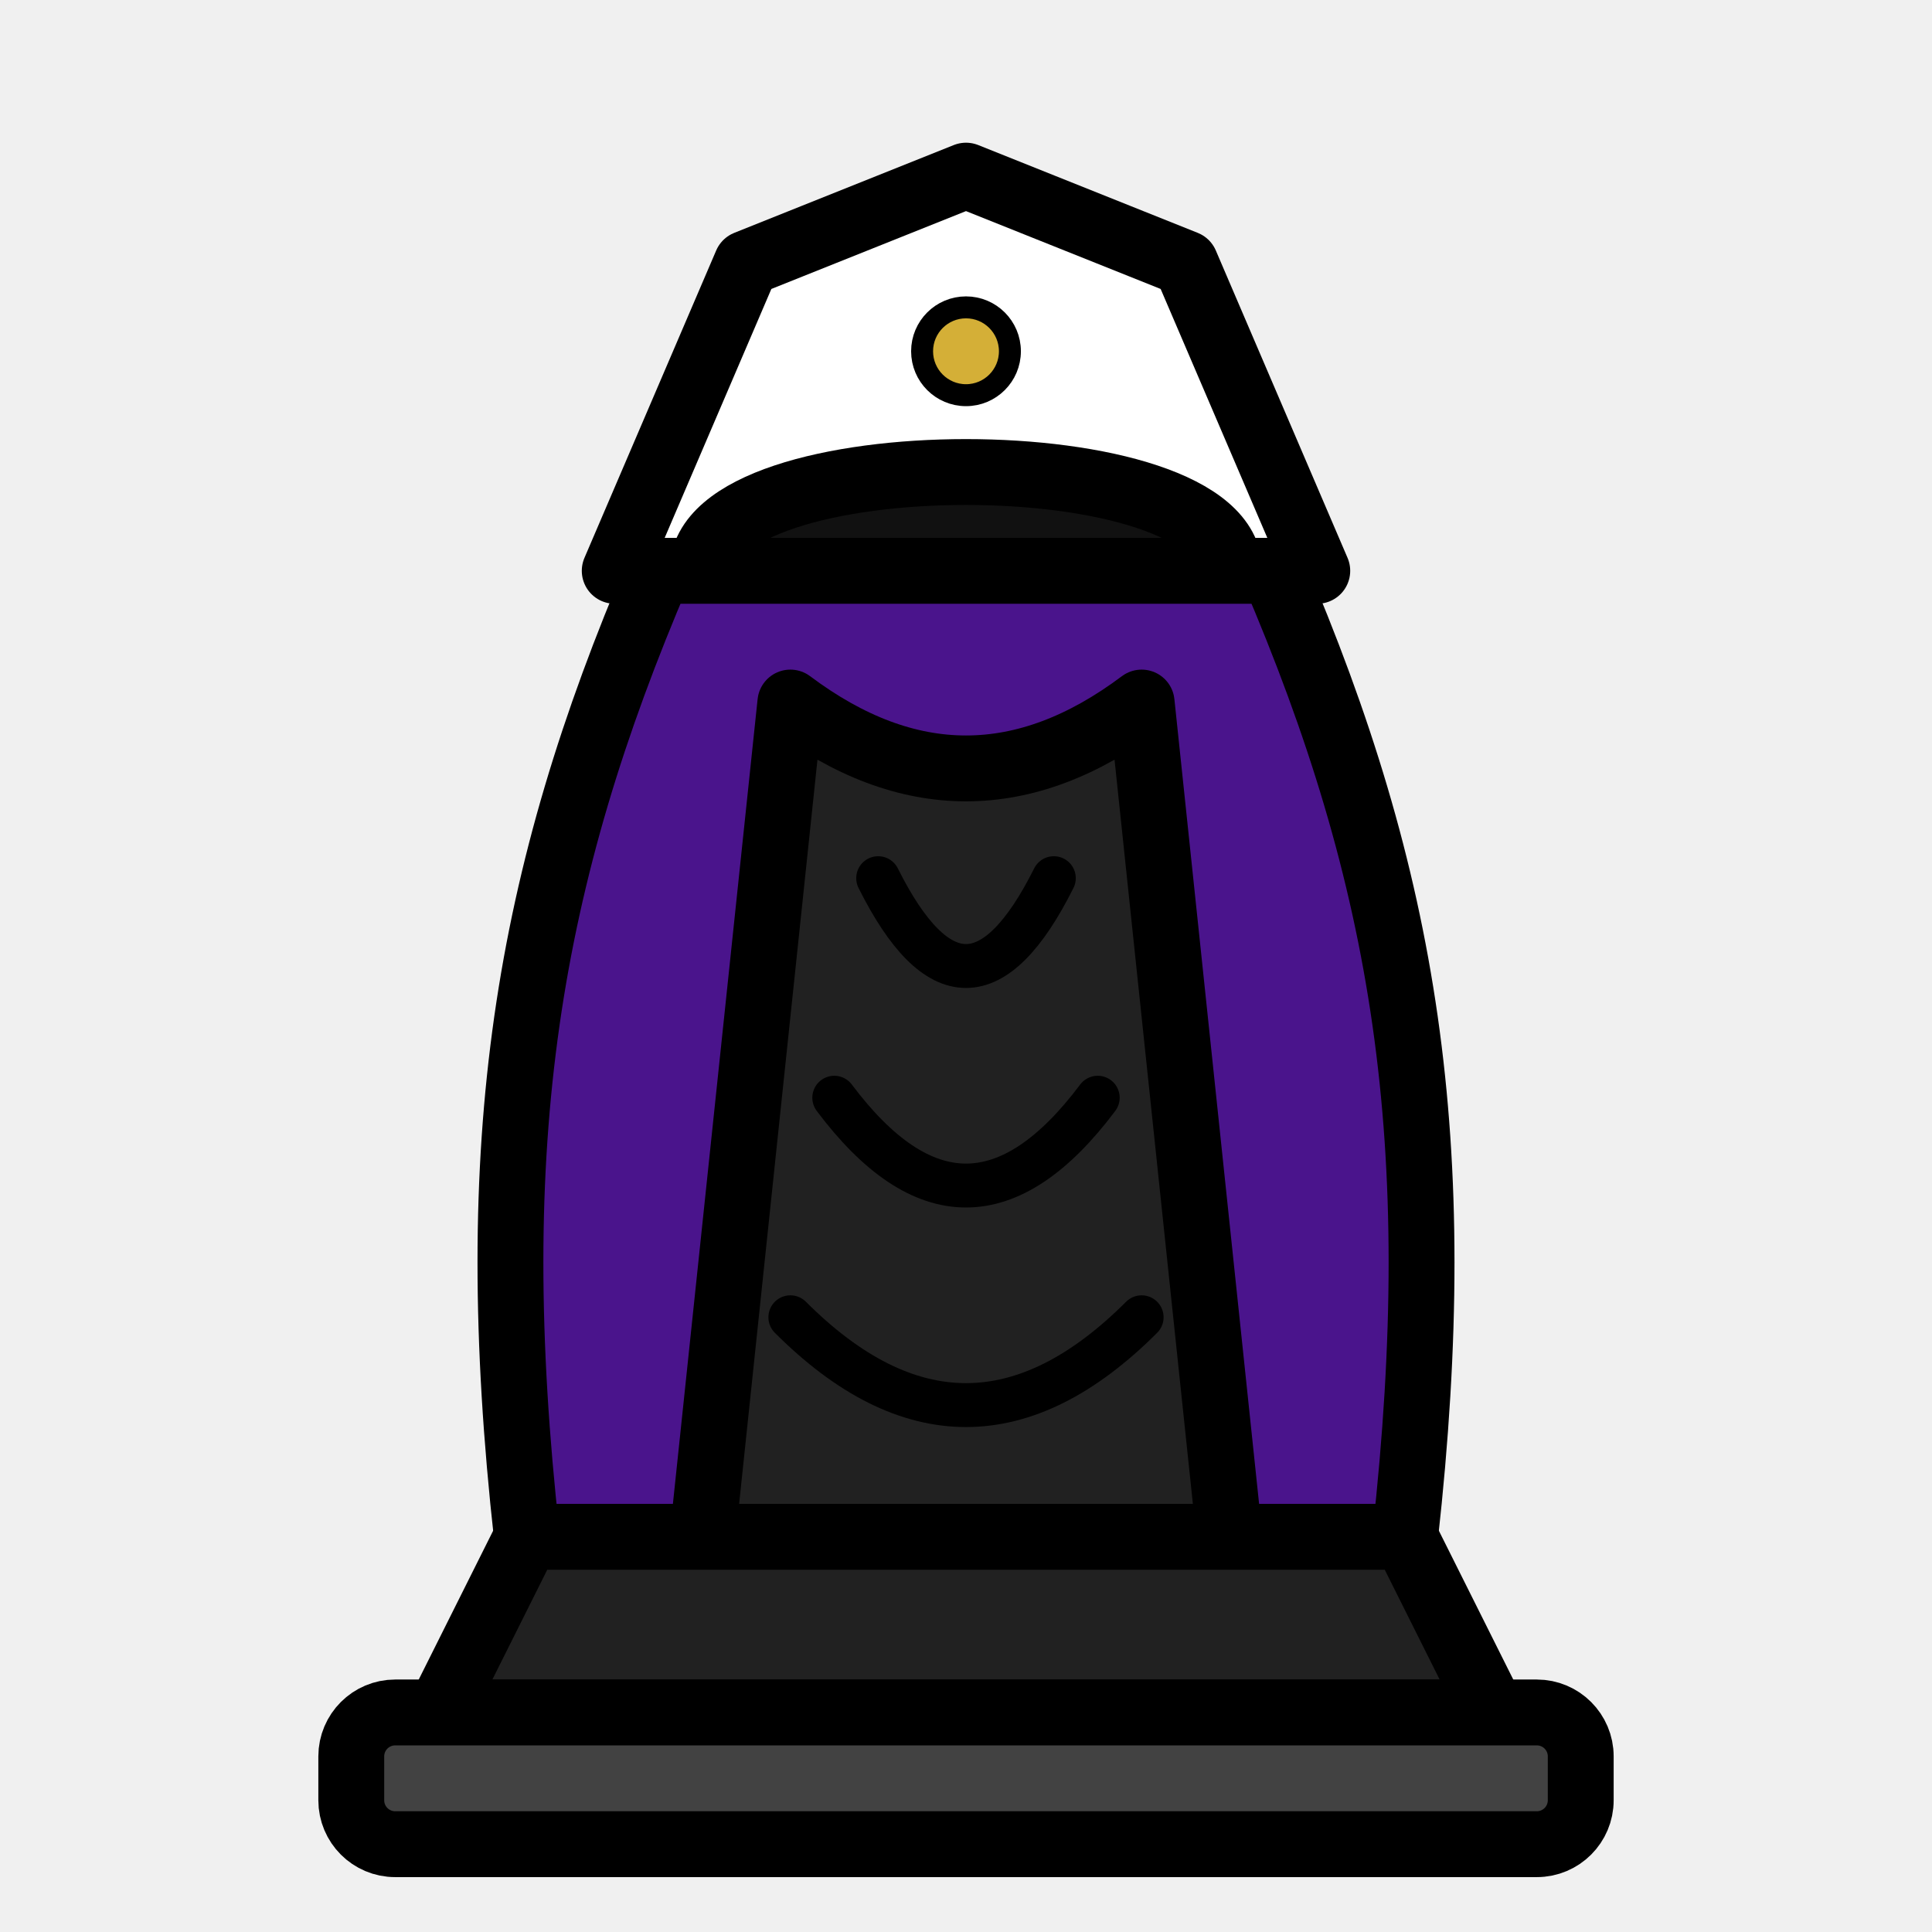
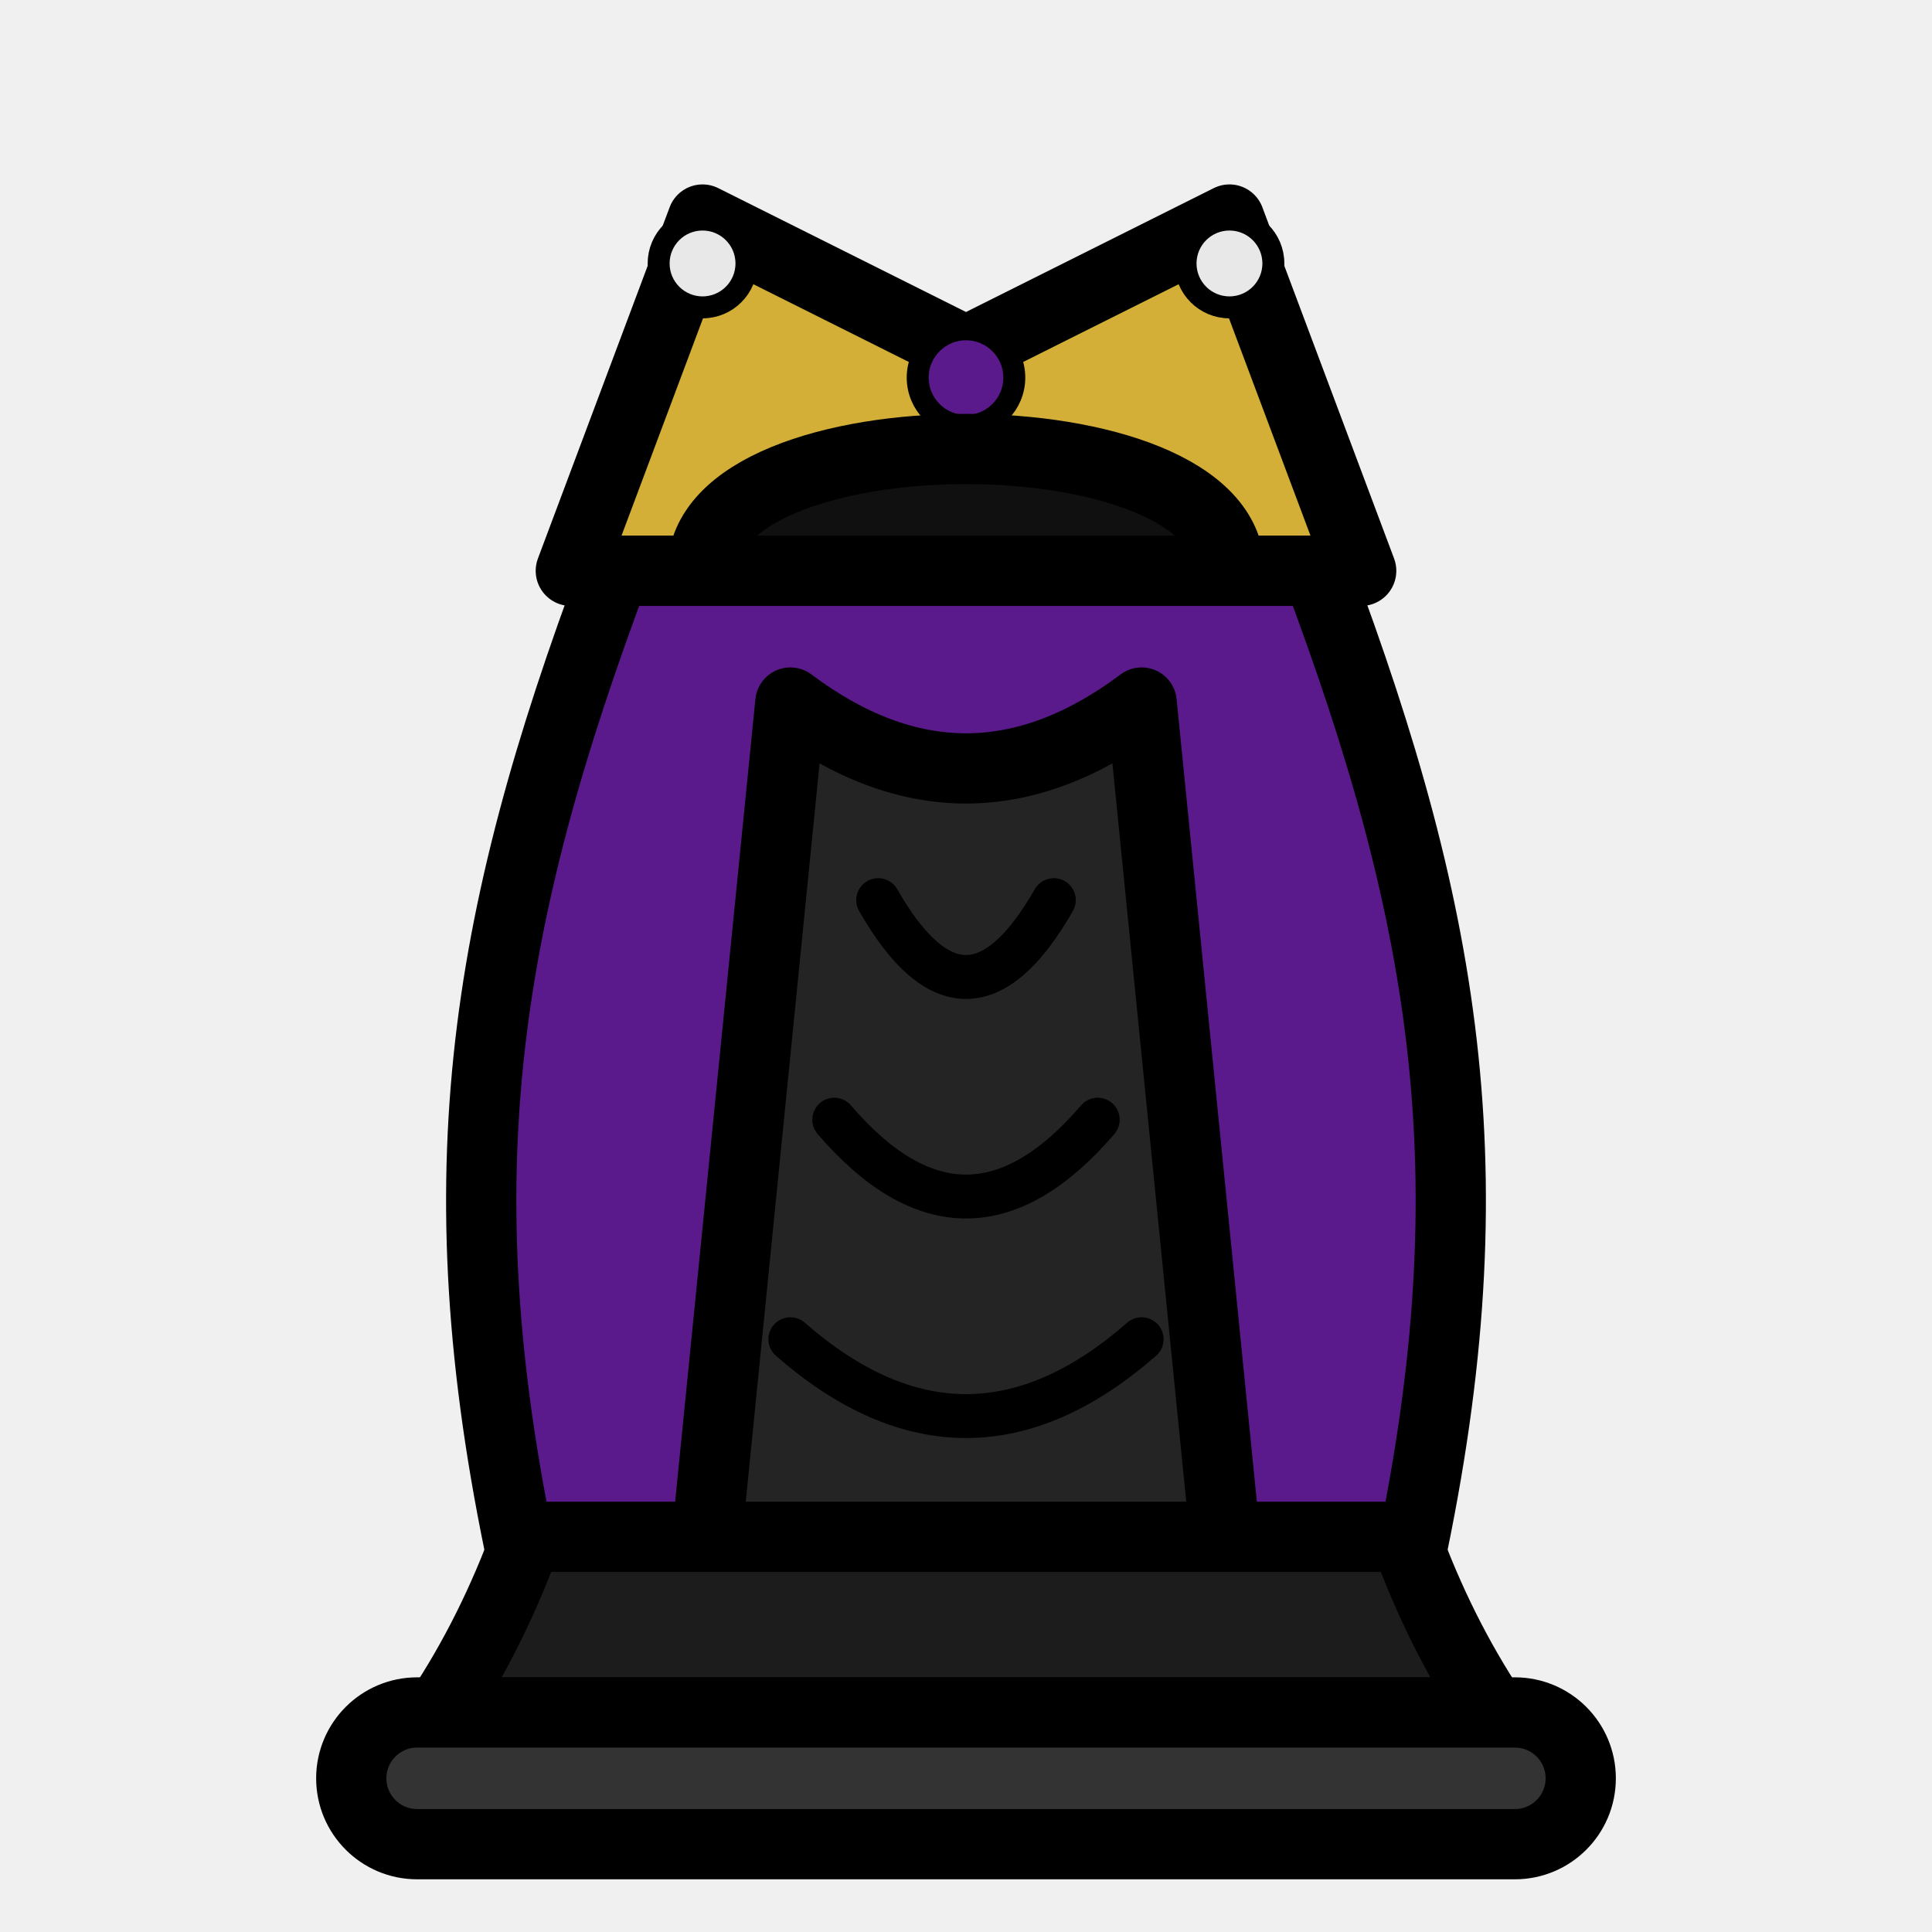
<svg xmlns="http://www.w3.org/2000/svg" viewBox="0 0 44 44" width="100%" height="100%">
-   <g fill="none" stroke="#000000" stroke-width="1.5" stroke-linecap="round" stroke-linejoin="round">
-     <path d="M 14 13 L 17 6 L 22 4 L 27 6 L 30 13 Z" fill="#FFFFFF" />
-     <circle cx="22" cy="8" r="1" fill="#D4AF37" stroke="#000000" stroke-width="0.5" />
-     <path d="M 16 13 C 16 10, 28 10, 28 13 Z" fill="#111111" />
-     <path d="M 17 13 C 17 16, 27 16, 27 13" fill="#212121" />
-     <path d="M 15 13 C 12 20, 11 26, 12 35 L 32 35 C 33 26, 32 20, 29 13 Z" fill="#4A148C" />
-     <path d="M 18 16 Q 22 19 26 16 L 28 35 L 16 35 Z" fill="#212121" />
-     <path d="M 20 20 Q 22 24 24 20" stroke="#000000" stroke-width="1" />
-     <path d="M 19 25 Q 22 29 25 25" stroke="#000000" stroke-width="1" />
-     <path d="M 18 30 Q 22 34 26 30" stroke="#000000" stroke-width="1" />
-     <path d="M 12 35 L 32 35 L 34 39 L 10 39 Z" fill="#212121" />
-     <rect x="8" y="39" width="28" height="3" rx="1" fill="#424242" />
+   <g fill="none" stroke="#000000" stroke-width="1.6" stroke-linecap="round" stroke-linejoin="round">
+     <path d="M 13 13 L 16 5 L 22 8 L 28 5 L 31 13 Z" fill="#D4AF37" />
+     <circle cx="16" cy="6" r="1" fill="#E8E8E8" stroke="#000000" stroke-width="0.5" />
+     <circle cx="22" cy="8.6" r="1.1" fill="#5B1A8C" stroke="#000000" stroke-width="0.5" />
+     <circle cx="28" cy="6" r="1" fill="#E8E8E8" stroke="#000000" stroke-width="0.5" />
+     <path d="M 16 13 C 16 9.3, 28 9.3, 28 13 Z" fill="#101010" />
+     <path d="M 17 13 C 17 16.6, 27 16.6, 27 13" fill="#242424" />
+     <path d="M 14 13 C 11 21, 10 27, 12 36 L 32 36 C 34 27, 33 21, 30 13 Z" fill="#5B1A8C" />
+     <path d="M 18 16 Q 22 19 26 16 L 28 36 L 16 36 Z" fill="#242424" />
+     <path d="M 20 20.5 Q 22 24 24 20.5" stroke="#000000" stroke-width="1" />
+     <path d="M 19 25.5 Q 22 29 25 25.5" stroke="#000000" stroke-width="1" />
+     <path d="M 18 30.5 Q 22 34 26 30.5" stroke="#000000" stroke-width="1" />
+     <path d="M 12 35 Q 11.2 37.2 10 39 L 34 39 Q 32.8 37.2 32 35 Z" fill="#1C1C1C" />
+     <rect x="8" y="39" width="28" height="3" rx="1.5" fill="#333333" />
  </g>
</svg>
